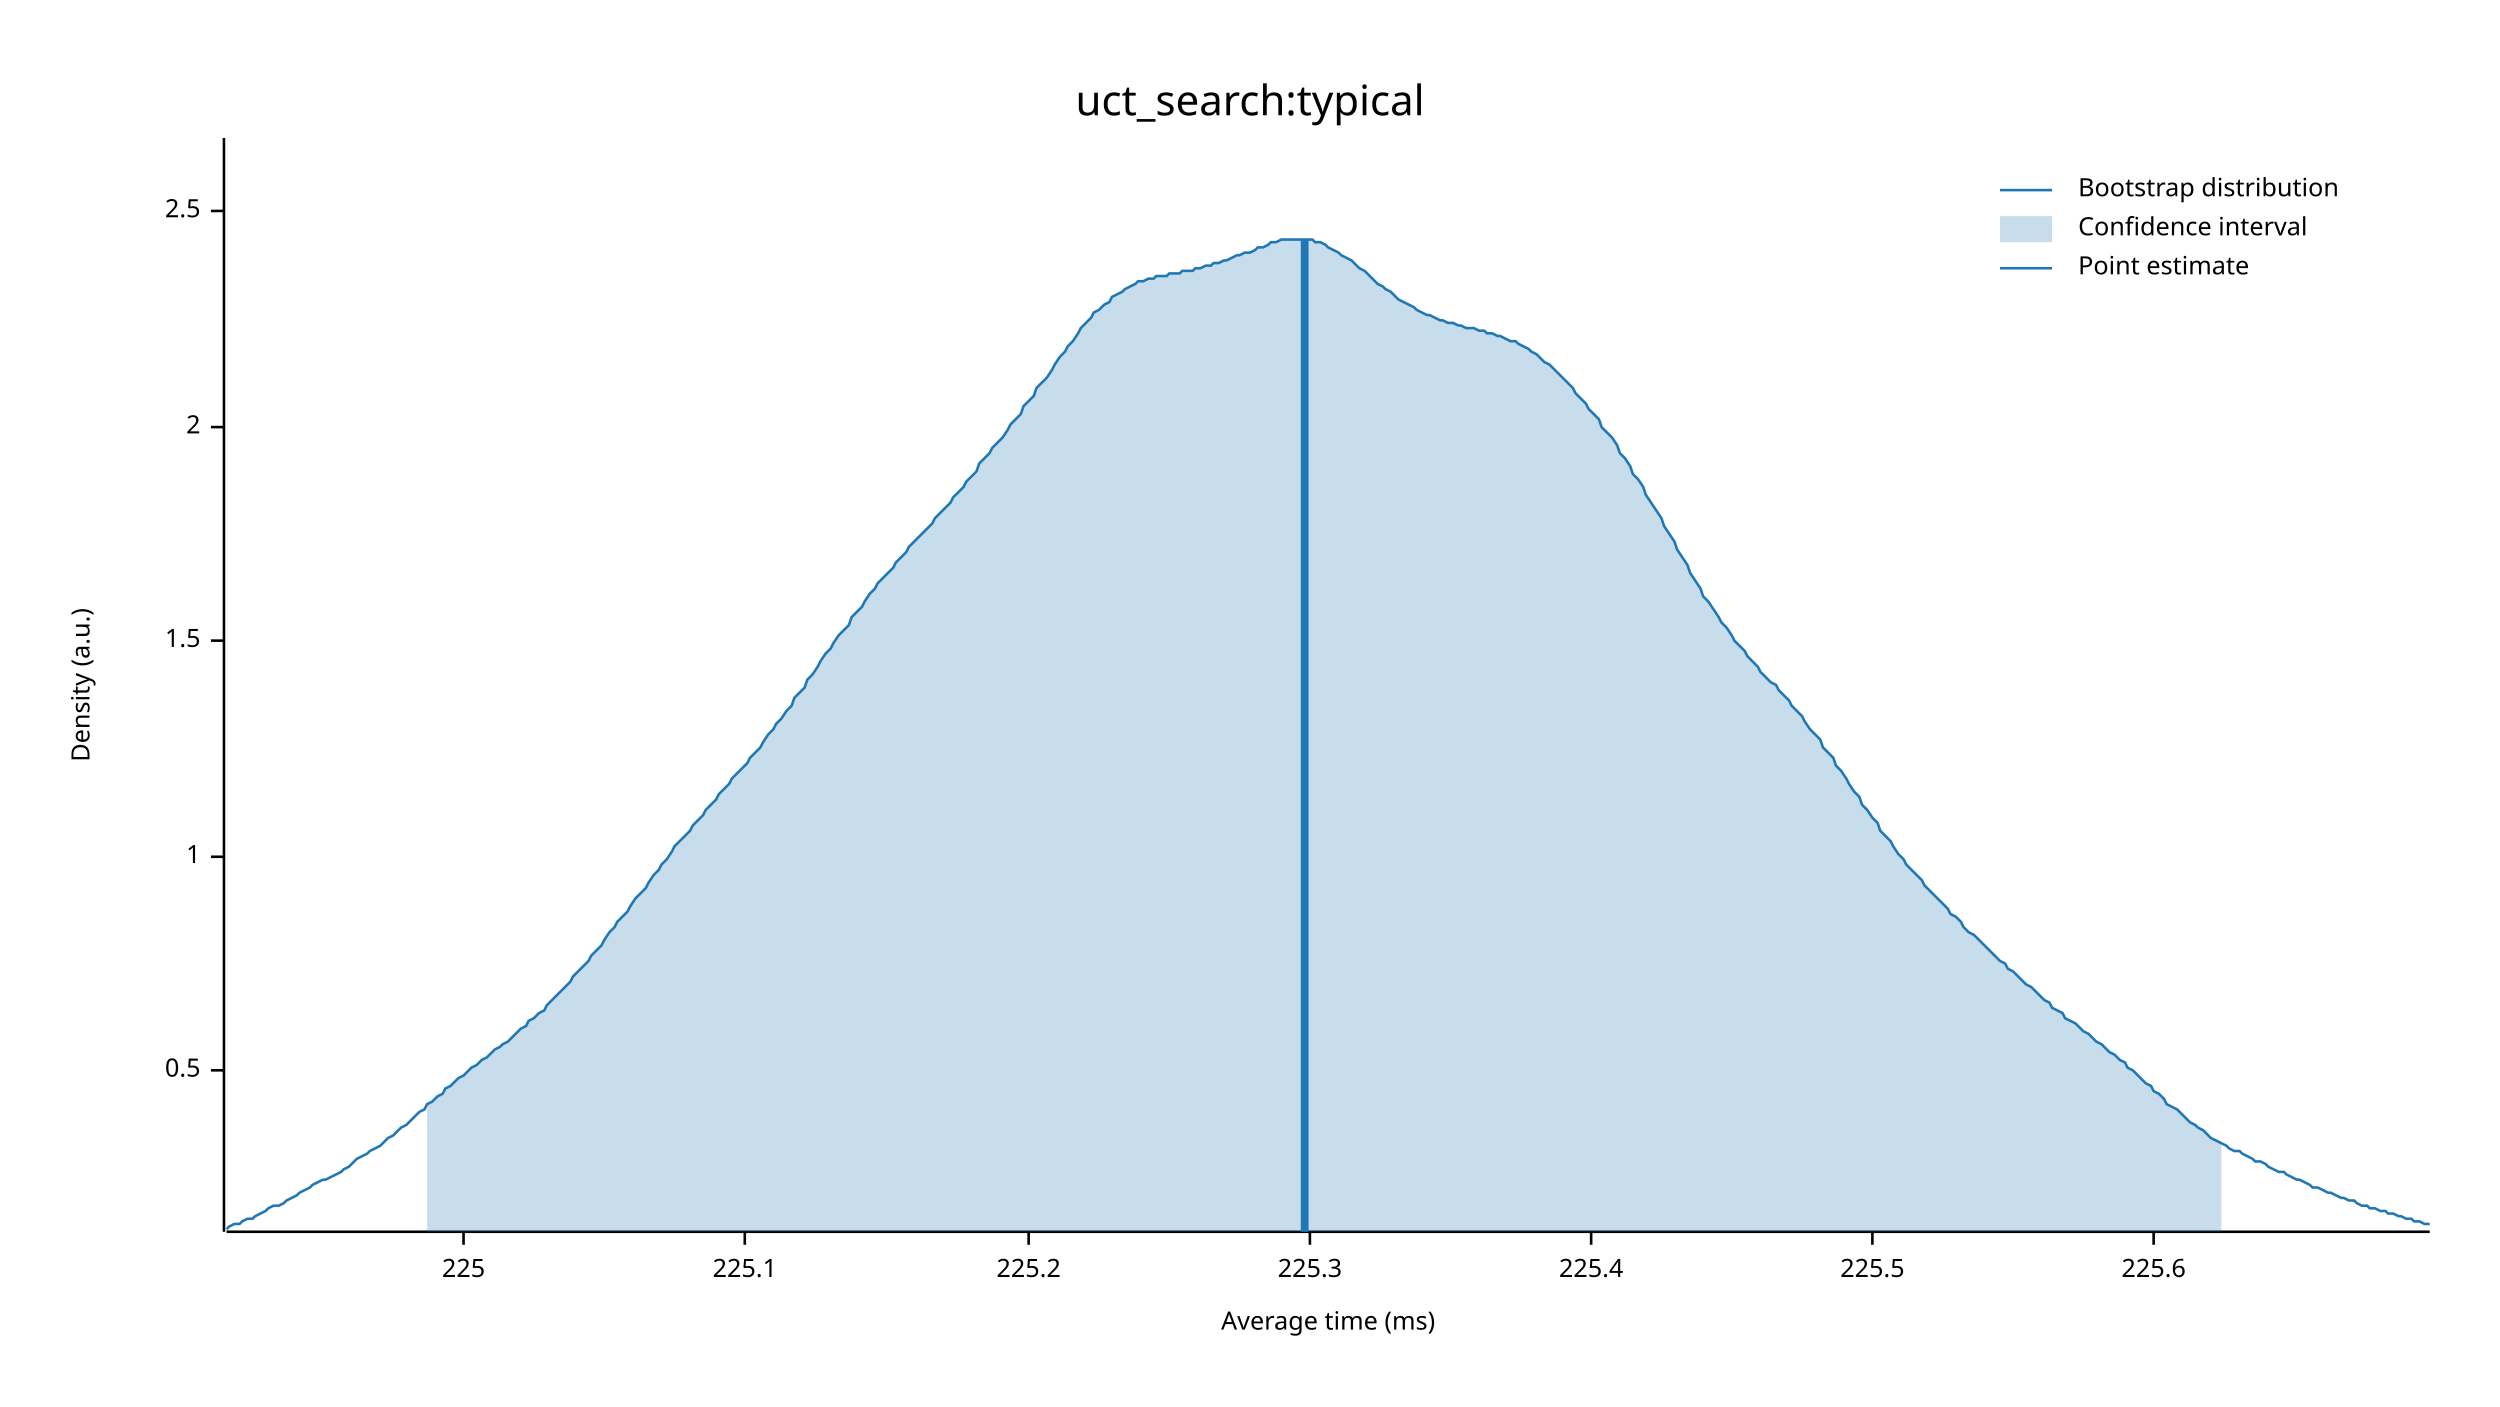
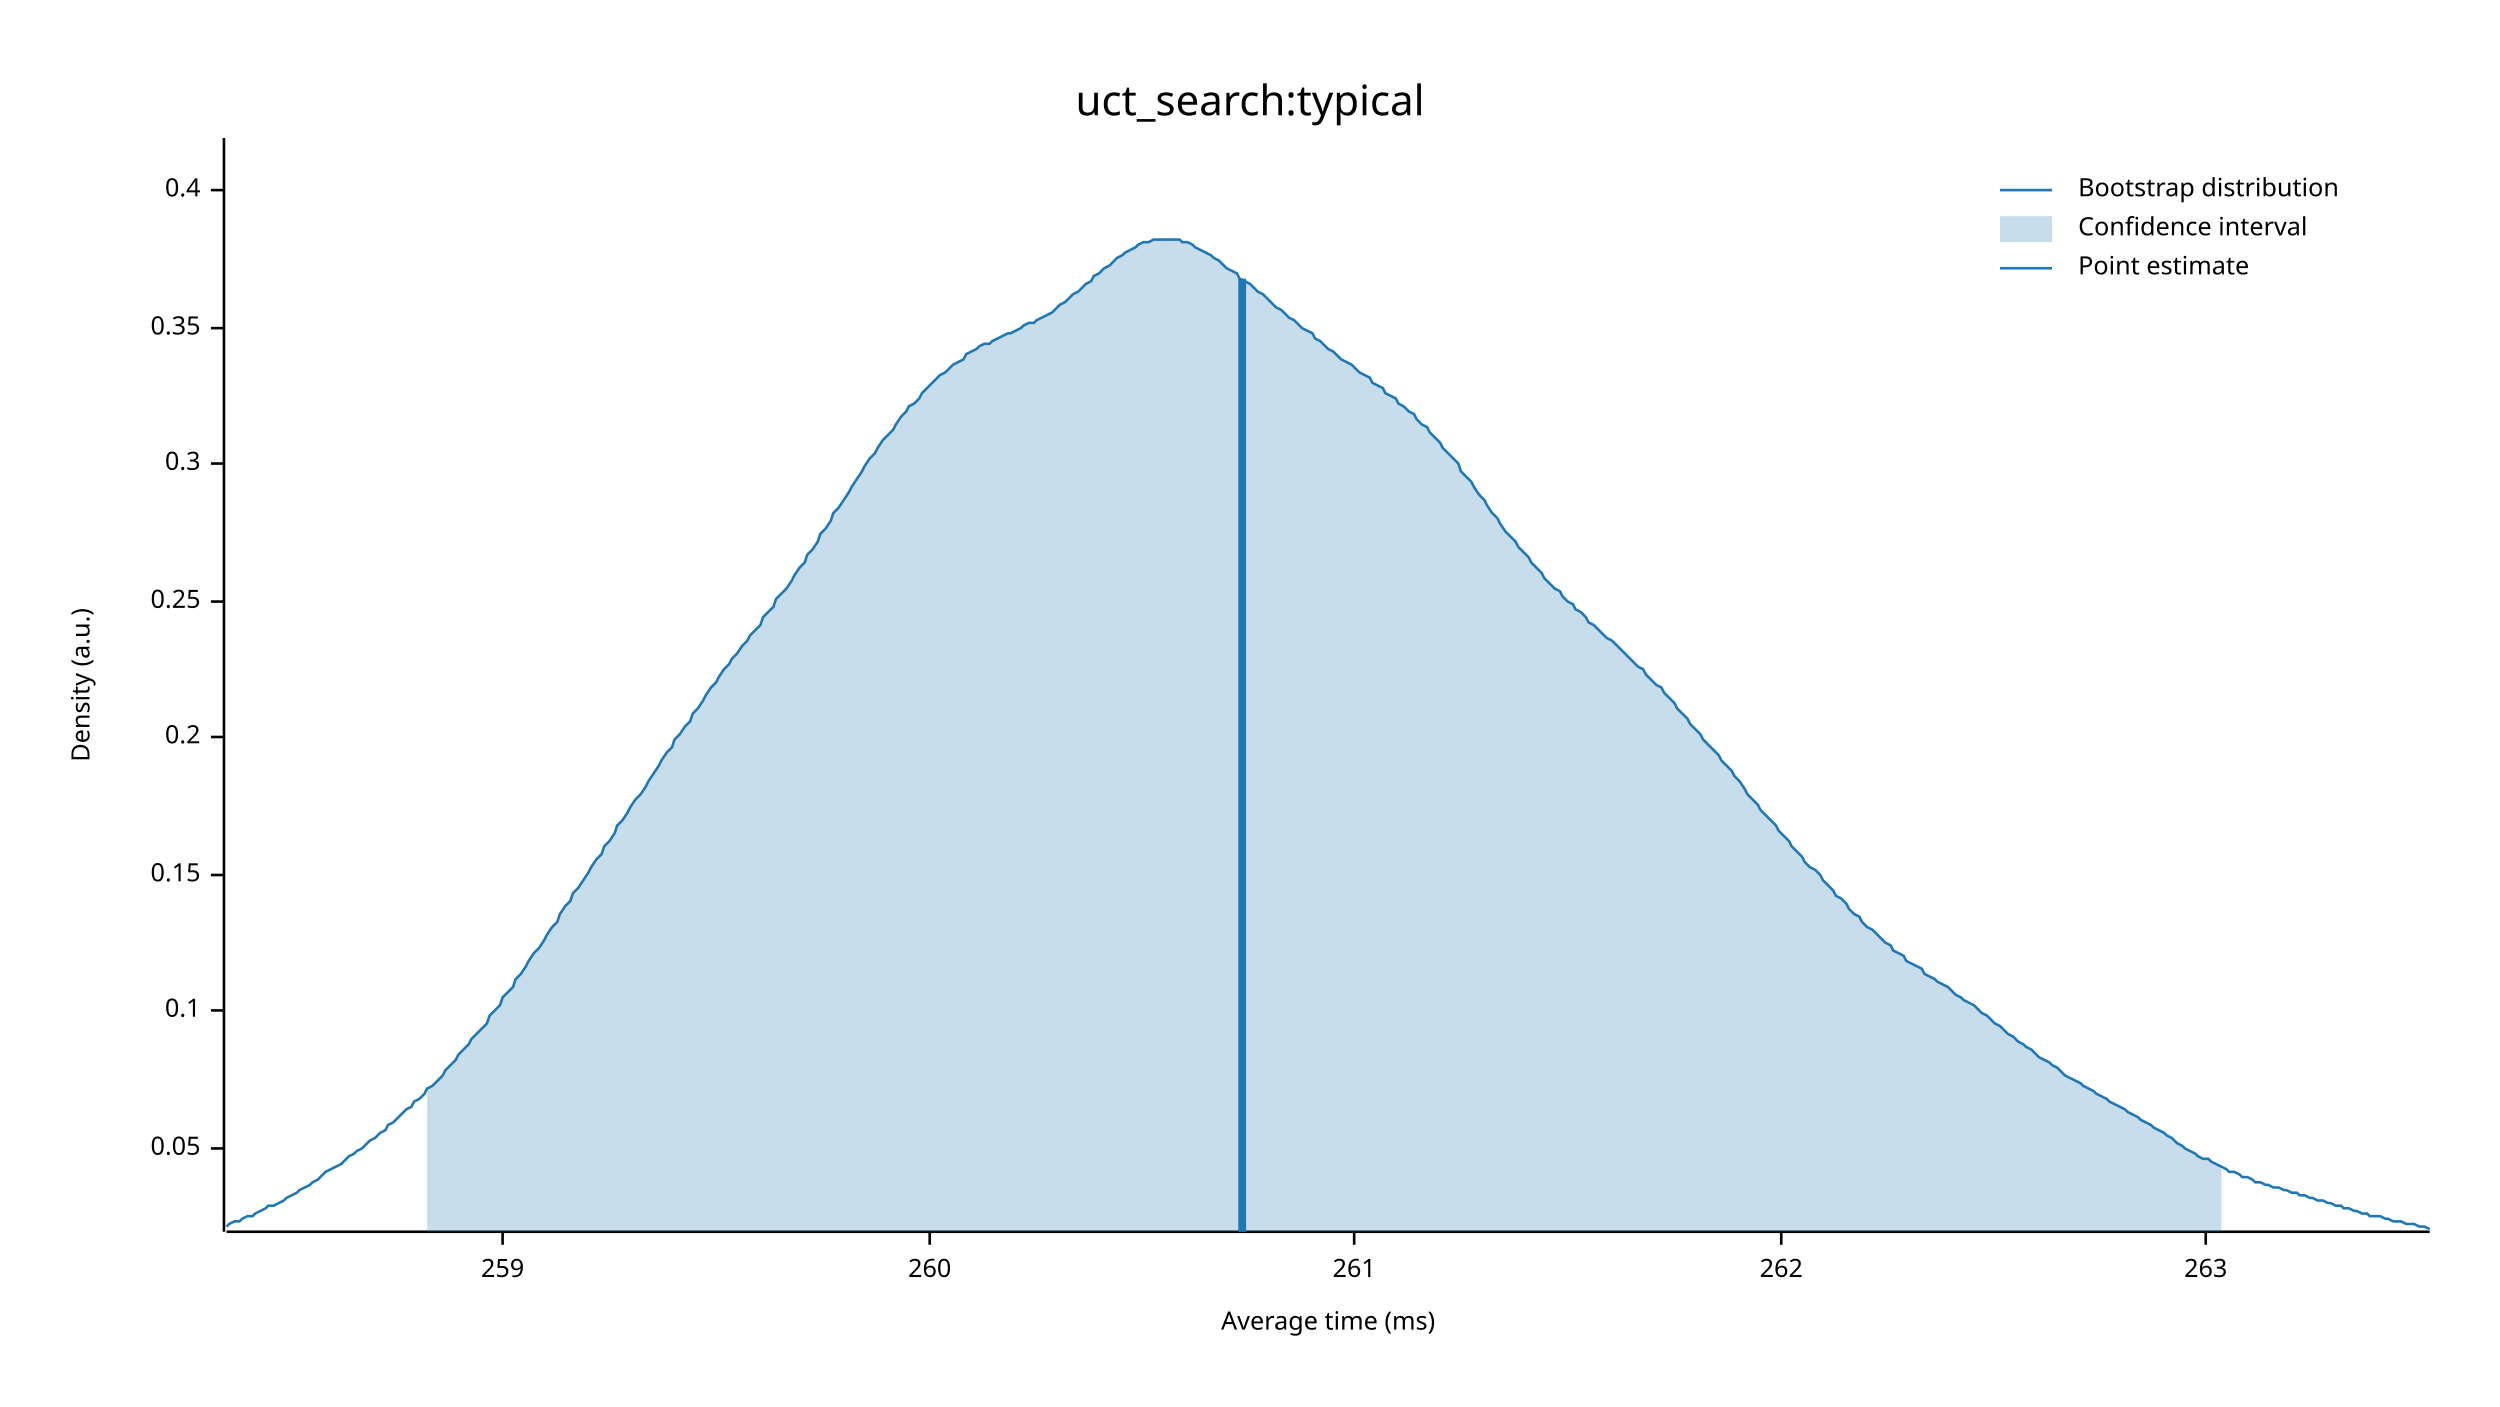
<svg xmlns="http://www.w3.org/2000/svg" width="960" height="540" viewBox="0 0 960 540">
  <text x="480" y="32" dy="0.76em" text-anchor="middle" font-family="sans-serif" font-size="16.129" opacity="1" fill="#000000">
uct_search:typical
</text>
  <text x="27" y="263" dy="0.76em" text-anchor="middle" font-family="sans-serif" font-size="9.677" opacity="1" fill="#000000" transform="rotate(270, 27, 263)">
Density (a.u.)
</text>
  <text x="510" y="513" dy="-0.5ex" text-anchor="middle" font-family="sans-serif" font-size="9.677" opacity="1" fill="#000000">
Average time (ms)
</text>
  <polyline fill="none" opacity="1" stroke="#000000" stroke-width="1" points="86,53 86,473 " />
-   <text x="77" y="411" dy="0.5ex" text-anchor="end" font-family="sans-serif" font-size="9.677" opacity="1" fill="#000000">
- 0.5
+   <text x="77" y="441" dy="0.5ex" text-anchor="end" font-family="sans-serif" font-size="9.677" opacity="1" fill="#000000">
+ 0.05
</text>
-   <polyline fill="none" opacity="1" stroke="#000000" stroke-width="1" points="81,411 86,411 " />
-   <text x="77" y="329" dy="0.5ex" text-anchor="end" font-family="sans-serif" font-size="9.677" opacity="1" fill="#000000">
- 1
+   <polyline fill="none" opacity="1" stroke="#000000" stroke-width="1" points="81,441 86,441 " />
+   <text x="77" y="388" dy="0.5ex" text-anchor="end" font-family="sans-serif" font-size="9.677" opacity="1" fill="#000000">
+ 0.1
</text>
-   <polyline fill="none" opacity="1" stroke="#000000" stroke-width="1" points="81,329 86,329 " />
-   <text x="77" y="246" dy="0.5ex" text-anchor="end" font-family="sans-serif" font-size="9.677" opacity="1" fill="#000000">
- 1.5
+   <polyline fill="none" opacity="1" stroke="#000000" stroke-width="1" points="81,388 86,388 " />
+   <text x="77" y="336" dy="0.5ex" text-anchor="end" font-family="sans-serif" font-size="9.677" opacity="1" fill="#000000">
+ 0.15
</text>
-   <polyline fill="none" opacity="1" stroke="#000000" stroke-width="1" points="81,246 86,246 " />
-   <text x="77" y="164" dy="0.5ex" text-anchor="end" font-family="sans-serif" font-size="9.677" opacity="1" fill="#000000">
- 2
+   <polyline fill="none" opacity="1" stroke="#000000" stroke-width="1" points="81,336 86,336 " />
+   <text x="77" y="283" dy="0.5ex" text-anchor="end" font-family="sans-serif" font-size="9.677" opacity="1" fill="#000000">
+ 0.2
</text>
-   <polyline fill="none" opacity="1" stroke="#000000" stroke-width="1" points="81,164 86,164 " />
-   <text x="77" y="81" dy="0.5ex" text-anchor="end" font-family="sans-serif" font-size="9.677" opacity="1" fill="#000000">
- 2.5
+   <polyline fill="none" opacity="1" stroke="#000000" stroke-width="1" points="81,283 86,283 " />
+   <text x="77" y="231" dy="0.5ex" text-anchor="end" font-family="sans-serif" font-size="9.677" opacity="1" fill="#000000">
+ 0.25
</text>
-   <polyline fill="none" opacity="1" stroke="#000000" stroke-width="1" points="81,81 86,81 " />
+   <polyline fill="none" opacity="1" stroke="#000000" stroke-width="1" points="81,231 86,231 " />
+   <text x="77" y="178" dy="0.5ex" text-anchor="end" font-family="sans-serif" font-size="9.677" opacity="1" fill="#000000">
+ 0.3
+ </text>
+   <polyline fill="none" opacity="1" stroke="#000000" stroke-width="1" points="81,178 86,178 " />
+   <text x="77" y="126" dy="0.5ex" text-anchor="end" font-family="sans-serif" font-size="9.677" opacity="1" fill="#000000">
+ 0.35
+ </text>
+   <polyline fill="none" opacity="1" stroke="#000000" stroke-width="1" points="81,126 86,126 " />
+   <text x="77" y="73" dy="0.5ex" text-anchor="end" font-family="sans-serif" font-size="9.677" opacity="1" fill="#000000">
+ 0.4
+ </text>
+   <polyline fill="none" opacity="1" stroke="#000000" stroke-width="1" points="81,73 86,73 " />
  <polyline fill="none" opacity="1" stroke="#000000" stroke-width="1" points="87,473 933,473 " />
-   <text x="178" y="483" dy="0.76em" text-anchor="middle" font-family="sans-serif" font-size="9.677" opacity="1" fill="#000000">
- 225
+   <text x="193" y="483" dy="0.76em" text-anchor="middle" font-family="sans-serif" font-size="9.677" opacity="1" fill="#000000">
+ 259
</text>
-   <polyline fill="none" opacity="1" stroke="#000000" stroke-width="1" points="178,473 178,478 " />
-   <text x="286" y="483" dy="0.76em" text-anchor="middle" font-family="sans-serif" font-size="9.677" opacity="1" fill="#000000">
- 225.1
+   <polyline fill="none" opacity="1" stroke="#000000" stroke-width="1" points="193,473 193,478 " />
+   <text x="357" y="483" dy="0.76em" text-anchor="middle" font-family="sans-serif" font-size="9.677" opacity="1" fill="#000000">
+ 260
</text>
-   <polyline fill="none" opacity="1" stroke="#000000" stroke-width="1" points="286,473 286,478 " />
-   <text x="395" y="483" dy="0.76em" text-anchor="middle" font-family="sans-serif" font-size="9.677" opacity="1" fill="#000000">
- 225.2
+   <polyline fill="none" opacity="1" stroke="#000000" stroke-width="1" points="357,473 357,478 " />
+   <text x="520" y="483" dy="0.76em" text-anchor="middle" font-family="sans-serif" font-size="9.677" opacity="1" fill="#000000">
+ 261
</text>
-   <polyline fill="none" opacity="1" stroke="#000000" stroke-width="1" points="395,473 395,478 " />
-   <text x="503" y="483" dy="0.76em" text-anchor="middle" font-family="sans-serif" font-size="9.677" opacity="1" fill="#000000">
- 225.3
+   <polyline fill="none" opacity="1" stroke="#000000" stroke-width="1" points="520,473 520,478 " />
+   <text x="684" y="483" dy="0.76em" text-anchor="middle" font-family="sans-serif" font-size="9.677" opacity="1" fill="#000000">
+ 262
</text>
-   <polyline fill="none" opacity="1" stroke="#000000" stroke-width="1" points="503,473 503,478 " />
-   <text x="611" y="483" dy="0.76em" text-anchor="middle" font-family="sans-serif" font-size="9.677" opacity="1" fill="#000000">
- 225.4
+   <polyline fill="none" opacity="1" stroke="#000000" stroke-width="1" points="684,473 684,478 " />
+   <text x="847" y="483" dy="0.76em" text-anchor="middle" font-family="sans-serif" font-size="9.677" opacity="1" fill="#000000">
+ 263
</text>
-   <polyline fill="none" opacity="1" stroke="#000000" stroke-width="1" points="611,473 611,478 " />
-   <text x="719" y="483" dy="0.76em" text-anchor="middle" font-family="sans-serif" font-size="9.677" opacity="1" fill="#000000">
- 225.5
- </text>
-   <polyline fill="none" opacity="1" stroke="#000000" stroke-width="1" points="719,473 719,478 " />
-   <text x="827" y="483" dy="0.76em" text-anchor="middle" font-family="sans-serif" font-size="9.677" opacity="1" fill="#000000">
- 225.6
- </text>
-   <polyline fill="none" opacity="1" stroke="#000000" stroke-width="1" points="827,473 827,478 " />
-   <polyline fill="none" opacity="1" stroke="#1F78B4" stroke-width="1" points="87,472 88,471 90,470 92,470 93,469 95,468 97,468 98,467 100,466 102,465 103,464 105,463 107,463 109,462 110,461 112,460 114,459 115,458 117,457 119,456 120,455 122,454 124,453 125,453 127,452 129,451 131,450 132,449 134,448 136,446 137,445 139,444 141,443 142,442 144,441 146,440 148,438 149,437 151,436 153,434 154,433 156,432 158,430 159,429 161,427 163,426 164,424 166,423 168,421 170,420 171,418 173,417 175,415 176,414 178,413 180,411 181,410 183,409 185,407 187,406 188,405 190,403 192,402 193,401 195,400 197,398 198,397 200,395 202,394 203,392 205,391 207,389 209,388 210,386 212,384 214,382 215,381 217,379 219,377 220,375 222,373 224,371 226,369 227,367 229,365 231,363 232,361 234,358 236,356 237,354 239,352 241,350 242,348 244,345 246,343 248,341 249,339 251,336 253,334 254,332 256,330 258,327 259,325 261,323 263,321 265,319 266,317 268,315 270,313 271,311 273,309 275,307 276,305 278,303 280,301 281,299 283,297 285,295 287,293 288,291 290,289 292,287 293,285 295,282 297,280 298,278 300,276 302,273 304,271 305,268 307,266 309,264 310,261 312,259 314,256 315,254 317,251 319,249 320,247 322,244 324,242 326,240 327,237 329,235 331,233 332,231 334,228 336,226 337,224 339,222 341,220 343,218 344,216 346,214 348,212 349,210 351,208 353,206 354,205 356,203 358,201 359,199 361,197 363,195 365,193 366,191 368,189 370,187 371,185 373,183 375,181 376,178 378,176 380,174 381,172 383,170 385,168 387,165 388,163 390,161 392,159 393,156 395,154 397,152 398,149 400,147 402,145 404,142 405,140 407,137 409,135 410,133 412,131 414,128 415,126 417,124 419,122 420,120 422,119 424,117 426,116 427,114 429,113 431,112 432,111 434,110 436,109 437,108 439,108 441,107 443,107 444,106 446,106 448,106 449,105 451,105 453,105 454,104 456,104 458,104 459,103 461,103 463,102 465,102 466,101 468,101 470,100 471,100 473,99 475,98 476,98 478,97 480,97 482,96 483,95 485,95 487,94 488,93 490,93 492,92 493,92 495,92 497,92 498,92 500,92 502,92 504,92 505,93 507,93 509,94 510,95 512,96 514,97 515,98 517,99 519,100 521,102 522,103 524,104 526,106 527,107 529,109 531,110 532,111 534,112 536,114 537,115 539,116 541,117 543,118 544,119 546,120 548,121 549,121 551,122 553,123 554,123 556,124 558,124 560,125 561,125 563,126 565,126 566,126 568,127 570,127 571,128 573,128 575,129 576,129 578,130 580,131 582,131 583,132 585,133 587,134 588,135 590,136 592,138 593,139 595,140 597,142 599,144 600,145 602,147 604,149 605,151 607,153 609,155 610,157 612,159 614,161 615,164 617,166 619,168 621,171 622,174 624,176 626,179 627,182 629,184 631,187 632,190 634,193 636,196 638,199 639,202 641,205 643,208 644,211 646,214 648,217 649,220 651,223 653,226 654,229 656,231 658,234 660,237 661,239 663,241 665,244 666,246 668,248 670,250 671,252 673,254 675,256 676,258 678,260 680,262 682,263 683,265 685,267 687,269 688,271 690,273 692,275 693,277 695,280 697,282 699,284 700,287 702,289 704,291 705,294 707,296 709,299 710,301 712,304 714,306 715,309 717,311 719,314 721,316 722,319 724,321 726,323 727,325 729,328 731,330 732,332 734,334 736,336 738,338 739,340 741,342 743,344 744,345 746,347 748,349 749,351 751,352 753,354 754,356 756,358 758,359 760,361 761,362 763,364 765,366 766,367 768,369 770,370 771,372 773,373 775,375 777,377 778,378 780,379 782,381 783,382 785,384 787,385 788,387 790,388 792,389 793,391 795,392 797,393 799,395 800,396 802,397 804,399 805,400 807,401 809,403 810,404 812,405 814,407 816,408 817,410 819,411 821,413 822,414 824,416 826,417 827,419 829,420 831,422 832,424 834,425 836,426 838,428 839,429 841,431 843,432 844,433 846,434 848,436 849,437 851,438 853,439 855,440 856,441 858,442 860,442 861,443 863,444 865,445 866,446 868,446 870,447 871,448 873,449 875,450 877,450 878,451 880,452 882,453 883,453 885,454 887,455 888,456 890,456 892,457 894,458 895,458 897,459 899,460 900,460 902,461 904,461 905,462 907,463 909,463 910,464 912,464 914,465 916,465 917,466 919,466 921,467 922,467 924,468 926,468 927,469 929,469 931,470 933,470 " />
-   <polygon opacity="0.25" fill="#1F78B4" points="164,424 166,423 168,421 170,420 171,418 173,417 175,415 176,414 178,413 180,411 181,410 183,409 185,407 187,406 188,405 190,403 192,402 193,401 195,400 197,398 198,397 200,395 202,394 203,392 205,391 207,389 209,388 210,386 212,384 214,382 215,381 217,379 219,377 220,375 222,373 224,371 226,369 227,367 229,365 231,363 232,361 234,358 236,356 237,354 239,352 241,350 242,348 244,345 246,343 248,341 249,339 251,336 253,334 254,332 256,330 258,327 259,325 261,323 263,321 265,319 266,317 268,315 270,313 271,311 273,309 275,307 276,305 278,303 280,301 281,299 283,297 285,295 287,293 288,291 290,289 292,287 293,285 295,282 297,280 298,278 300,276 302,273 304,271 305,268 307,266 309,264 310,261 312,259 314,256 315,254 317,251 319,249 320,247 322,244 324,242 326,240 327,237 329,235 331,233 332,231 334,228 336,226 337,224 339,222 341,220 343,218 344,216 346,214 348,212 349,210 351,208 353,206 354,205 356,203 358,201 359,199 361,197 363,195 365,193 366,191 368,189 370,187 371,185 373,183 375,181 376,178 378,176 380,174 381,172 383,170 385,168 387,165 388,163 390,161 392,159 393,156 395,154 397,152 398,149 400,147 402,145 404,142 405,140 407,137 409,135 410,133 412,131 414,128 415,126 417,124 419,122 420,120 422,119 424,117 426,116 427,114 429,113 431,112 432,111 434,110 436,109 437,108 439,108 441,107 443,107 444,106 446,106 448,106 449,105 451,105 453,105 454,104 456,104 458,104 459,103 461,103 463,102 465,102 466,101 468,101 470,100 471,100 473,99 475,98 476,98 478,97 480,97 482,96 483,95 485,95 487,94 488,93 490,93 492,92 493,92 495,92 497,92 498,92 500,92 502,92 504,92 505,93 507,93 509,94 510,95 512,96 514,97 515,98 517,99 519,100 521,102 522,103 524,104 526,106 527,107 529,109 531,110 532,111 534,112 536,114 537,115 539,116 541,117 543,118 544,119 546,120 548,121 549,121 551,122 553,123 554,123 556,124 558,124 560,125 561,125 563,126 565,126 566,126 568,127 570,127 571,128 573,128 575,129 576,129 578,130 580,131 582,131 583,132 585,133 587,134 588,135 590,136 592,138 593,139 595,140 597,142 599,144 600,145 602,147 604,149 605,151 607,153 609,155 610,157 612,159 614,161 615,164 617,166 619,168 621,171 622,174 624,176 626,179 627,182 629,184 631,187 632,190 634,193 636,196 638,199 639,202 641,205 643,208 644,211 646,214 648,217 649,220 651,223 653,226 654,229 656,231 658,234 660,237 661,239 663,241 665,244 666,246 668,248 670,250 671,252 673,254 675,256 676,258 678,260 680,262 682,263 683,265 685,267 687,269 688,271 690,273 692,275 693,277 695,280 697,282 699,284 700,287 702,289 704,291 705,294 707,296 709,299 710,301 712,304 714,306 715,309 717,311 719,314 721,316 722,319 724,321 726,323 727,325 729,328 731,330 732,332 734,334 736,336 738,338 739,340 741,342 743,344 744,345 746,347 748,349 749,351 751,352 753,354 754,356 756,358 758,359 760,361 761,362 763,364 765,366 766,367 768,369 770,370 771,372 773,373 775,375 777,377 778,378 780,379 782,381 783,382 785,384 787,385 788,387 790,388 792,389 793,391 795,392 797,393 799,395 800,396 802,397 804,399 805,400 807,401 809,403 810,404 812,405 814,407 816,408 817,410 819,411 821,413 822,414 824,416 826,417 827,419 829,420 831,422 832,424 834,425 836,426 838,428 839,429 841,431 843,432 844,433 846,434 848,436 849,437 851,438 853,439 853,473 164,473 " />
-   <polyline fill="none" opacity="1" stroke="#1F78B4" stroke-width="3" points="501,473 501,92 " />
+   <polyline fill="none" opacity="1" stroke="#000000" stroke-width="1" points="847,473 847,478 " />
+   <polyline fill="none" opacity="1" stroke="#1F78B4" stroke-width="1" points="87,471 88,470 90,469 92,469 93,468 95,467 97,467 98,466 100,465 102,464 103,463 105,463 107,462 109,461 110,460 112,459 114,458 115,457 117,456 119,455 120,454 122,453 124,451 125,450 127,449 129,448 131,447 132,446 134,444 136,443 137,442 139,441 141,439 142,438 144,437 146,435 148,434 149,432 151,431 153,429 154,428 156,426 158,425 159,423 161,422 163,420 164,418 166,417 168,415 170,413 171,411 173,409 175,407 176,405 178,403 180,401 181,399 183,397 185,395 187,393 188,390 190,388 192,386 193,383 195,381 197,379 198,376 200,374 202,371 203,369 205,366 207,364 209,361 210,359 212,356 214,354 215,351 217,348 219,346 220,343 222,341 224,338 226,335 227,333 229,330 231,328 232,325 234,323 236,320 237,317 239,315 241,312 242,310 244,307 246,305 248,302 249,300 251,297 253,294 254,292 256,289 258,287 259,284 261,282 263,279 265,277 266,274 268,272 270,269 271,267 273,264 275,262 276,260 278,257 280,255 281,253 283,251 285,248 287,246 288,244 290,242 292,240 293,237 295,235 297,233 298,230 300,228 302,226 304,223 305,221 307,218 309,216 310,213 312,211 314,208 315,205 317,203 319,200 320,197 322,195 324,192 326,189 327,187 329,184 331,181 332,179 334,176 336,174 337,172 339,169 341,167 343,165 344,163 346,160 348,158 349,156 351,155 353,153 354,151 356,149 358,147 359,146 361,144 363,143 365,141 366,140 368,139 370,138 371,136 373,135 375,134 376,133 378,132 380,132 381,131 383,130 385,129 387,128 388,128 390,127 392,126 393,125 395,124 397,124 398,123 400,122 402,121 404,120 405,119 407,117 409,116 410,115 412,113 414,112 415,111 417,109 419,108 420,106 422,105 424,103 426,102 427,101 429,99 431,98 432,97 434,96 436,95 437,94 439,93 441,93 443,92 444,92 446,92 448,92 449,92 451,92 453,92 454,93 456,93 458,94 459,95 461,96 463,97 465,98 466,99 468,100 470,102 471,103 473,104 475,105 476,107 478,108 480,109 482,111 483,112 485,113 487,115 488,116 490,118 492,119 493,120 495,122 497,123 498,124 500,126 502,127 504,128 505,130 507,131 509,133 510,134 512,135 514,137 515,138 517,139 519,140 521,142 522,143 524,144 526,145 527,147 529,148 531,149 532,151 534,152 536,153 537,155 539,156 541,158 543,159 544,161 546,163 548,164 549,166 551,168 553,170 554,172 556,174 558,176 560,178 561,181 563,183 565,185 566,187 568,190 570,192 571,194 573,197 575,199 576,201 578,204 580,206 582,208 583,210 585,212 587,214 588,216 590,218 592,220 593,222 595,224 597,226 599,227 600,229 602,231 604,232 605,234 607,235 609,237 610,239 612,240 614,242 615,243 617,245 619,246 621,248 622,249 624,251 626,253 627,254 629,256 631,257 632,259 634,261 636,263 638,264 639,266 641,268 643,270 644,272 646,274 648,276 649,278 651,280 653,282 654,284 656,286 658,288 660,290 661,292 663,294 665,296 666,298 668,300 670,303 671,305 673,307 675,309 676,311 678,313 680,315 682,317 683,319 685,321 687,323 688,325 690,327 692,329 693,331 695,333 697,334 699,336 700,338 702,340 704,342 705,344 707,345 709,347 710,349 712,351 714,352 715,354 717,356 719,357 721,359 722,360 724,362 726,363 727,365 729,366 731,367 732,369 734,370 736,371 738,372 739,374 741,375 743,376 744,377 746,378 748,379 749,380 751,382 753,383 754,384 756,385 758,386 760,388 761,389 763,390 765,392 766,393 768,394 770,396 771,397 773,398 775,400 777,401 778,402 780,403 782,405 783,406 785,407 787,408 788,409 790,410 792,412 793,413 795,414 797,415 799,416 800,417 802,418 804,419 805,420 807,421 809,422 810,423 812,424 814,425 816,426 817,427 819,428 821,429 822,430 824,431 826,432 827,433 829,434 831,435 832,436 834,437 836,439 838,440 839,441 841,442 843,443 844,444 846,445 848,445 849,446 851,447 853,448 855,449 856,450 858,450 860,451 861,452 863,452 865,453 866,454 868,454 870,455 871,455 873,456 875,456 877,457 878,457 880,458 882,458 883,459 885,459 887,460 888,460 890,461 892,461 894,462 895,462 897,463 899,463 900,464 902,464 904,465 905,465 907,466 909,466 910,467 912,467 914,467 916,468 917,468 919,469 921,469 922,469 924,470 926,470 927,470 929,471 931,471 933,472 " />
+   <polygon opacity="0.25" fill="#1F78B4" points="164,418 166,417 168,415 170,413 171,411 173,409 175,407 176,405 178,403 180,401 181,399 183,397 185,395 187,393 188,390 190,388 192,386 193,383 195,381 197,379 198,376 200,374 202,371 203,369 205,366 207,364 209,361 210,359 212,356 214,354 215,351 217,348 219,346 220,343 222,341 224,338 226,335 227,333 229,330 231,328 232,325 234,323 236,320 237,317 239,315 241,312 242,310 244,307 246,305 248,302 249,300 251,297 253,294 254,292 256,289 258,287 259,284 261,282 263,279 265,277 266,274 268,272 270,269 271,267 273,264 275,262 276,260 278,257 280,255 281,253 283,251 285,248 287,246 288,244 290,242 292,240 293,237 295,235 297,233 298,230 300,228 302,226 304,223 305,221 307,218 309,216 310,213 312,211 314,208 315,205 317,203 319,200 320,197 322,195 324,192 326,189 327,187 329,184 331,181 332,179 334,176 336,174 337,172 339,169 341,167 343,165 344,163 346,160 348,158 349,156 351,155 353,153 354,151 356,149 358,147 359,146 361,144 363,143 365,141 366,140 368,139 370,138 371,136 373,135 375,134 376,133 378,132 380,132 381,131 383,130 385,129 387,128 388,128 390,127 392,126 393,125 395,124 397,124 398,123 400,122 402,121 404,120 405,119 407,117 409,116 410,115 412,113 414,112 415,111 417,109 419,108 420,106 422,105 424,103 426,102 427,101 429,99 431,98 432,97 434,96 436,95 437,94 439,93 441,93 443,92 444,92 446,92 448,92 449,92 451,92 453,92 454,93 456,93 458,94 459,95 461,96 463,97 465,98 466,99 468,100 470,102 471,103 473,104 475,105 476,107 478,108 480,109 482,111 483,112 485,113 487,115 488,116 490,118 492,119 493,120 495,122 497,123 498,124 500,126 502,127 504,128 505,130 507,131 509,133 510,134 512,135 514,137 515,138 517,139 519,140 521,142 522,143 524,144 526,145 527,147 529,148 531,149 532,151 534,152 536,153 537,155 539,156 541,158 543,159 544,161 546,163 548,164 549,166 551,168 553,170 554,172 556,174 558,176 560,178 561,181 563,183 565,185 566,187 568,190 570,192 571,194 573,197 575,199 576,201 578,204 580,206 582,208 583,210 585,212 587,214 588,216 590,218 592,220 593,222 595,224 597,226 599,227 600,229 602,231 604,232 605,234 607,235 609,237 610,239 612,240 614,242 615,243 617,245 619,246 621,248 622,249 624,251 626,253 627,254 629,256 631,257 632,259 634,261 636,263 638,264 639,266 641,268 643,270 644,272 646,274 648,276 649,278 651,280 653,282 654,284 656,286 658,288 660,290 661,292 663,294 665,296 666,298 668,300 670,303 671,305 673,307 675,309 676,311 678,313 680,315 682,317 683,319 685,321 687,323 688,325 690,327 692,329 693,331 695,333 697,334 699,336 700,338 702,340 704,342 705,344 707,345 709,347 710,349 712,351 714,352 715,354 717,356 719,357 721,359 722,360 724,362 726,363 727,365 729,366 731,367 732,369 734,370 736,371 738,372 739,374 741,375 743,376 744,377 746,378 748,379 749,380 751,382 753,383 754,384 756,385 758,386 760,388 761,389 763,390 765,392 766,393 768,394 770,396 771,397 773,398 775,400 777,401 778,402 780,403 782,405 783,406 785,407 787,408 788,409 790,410 792,412 793,413 795,414 797,415 799,416 800,417 802,418 804,419 805,420 807,421 809,422 810,423 812,424 814,425 816,426 817,427 819,428 821,429 822,430 824,431 826,432 827,433 829,434 831,435 832,436 834,437 836,439 838,440 839,441 841,442 843,443 844,444 846,445 848,445 849,446 851,447 853,448 853,473 164,473 " />
+   <polyline fill="none" opacity="1" stroke="#1F78B4" stroke-width="3" points="477,473 477,107 " />
  <text x="798" y="68" dy="0.76em" text-anchor="start" font-family="sans-serif" font-size="9.677" opacity="1" fill="#000000">
Bootstrap distribution
</text>
  <text x="798" y="83" dy="0.76em" text-anchor="start" font-family="sans-serif" font-size="9.677" opacity="1" fill="#000000">
Confidence interval
</text>
  <text x="798" y="98" dy="0.76em" text-anchor="start" font-family="sans-serif" font-size="9.677" opacity="1" fill="#000000">
Point estimate
</text>
  <polyline fill="none" opacity="1" stroke="#1F78B4" stroke-width="1" points="768,73 788,73 " />
  <rect x="768" y="83" width="20" height="10" opacity="0.25" fill="#1F78B4" stroke="none" />
  <polyline fill="none" opacity="1" stroke="#1F78B4" stroke-width="1" points="768,103 788,103 " />
</svg>
